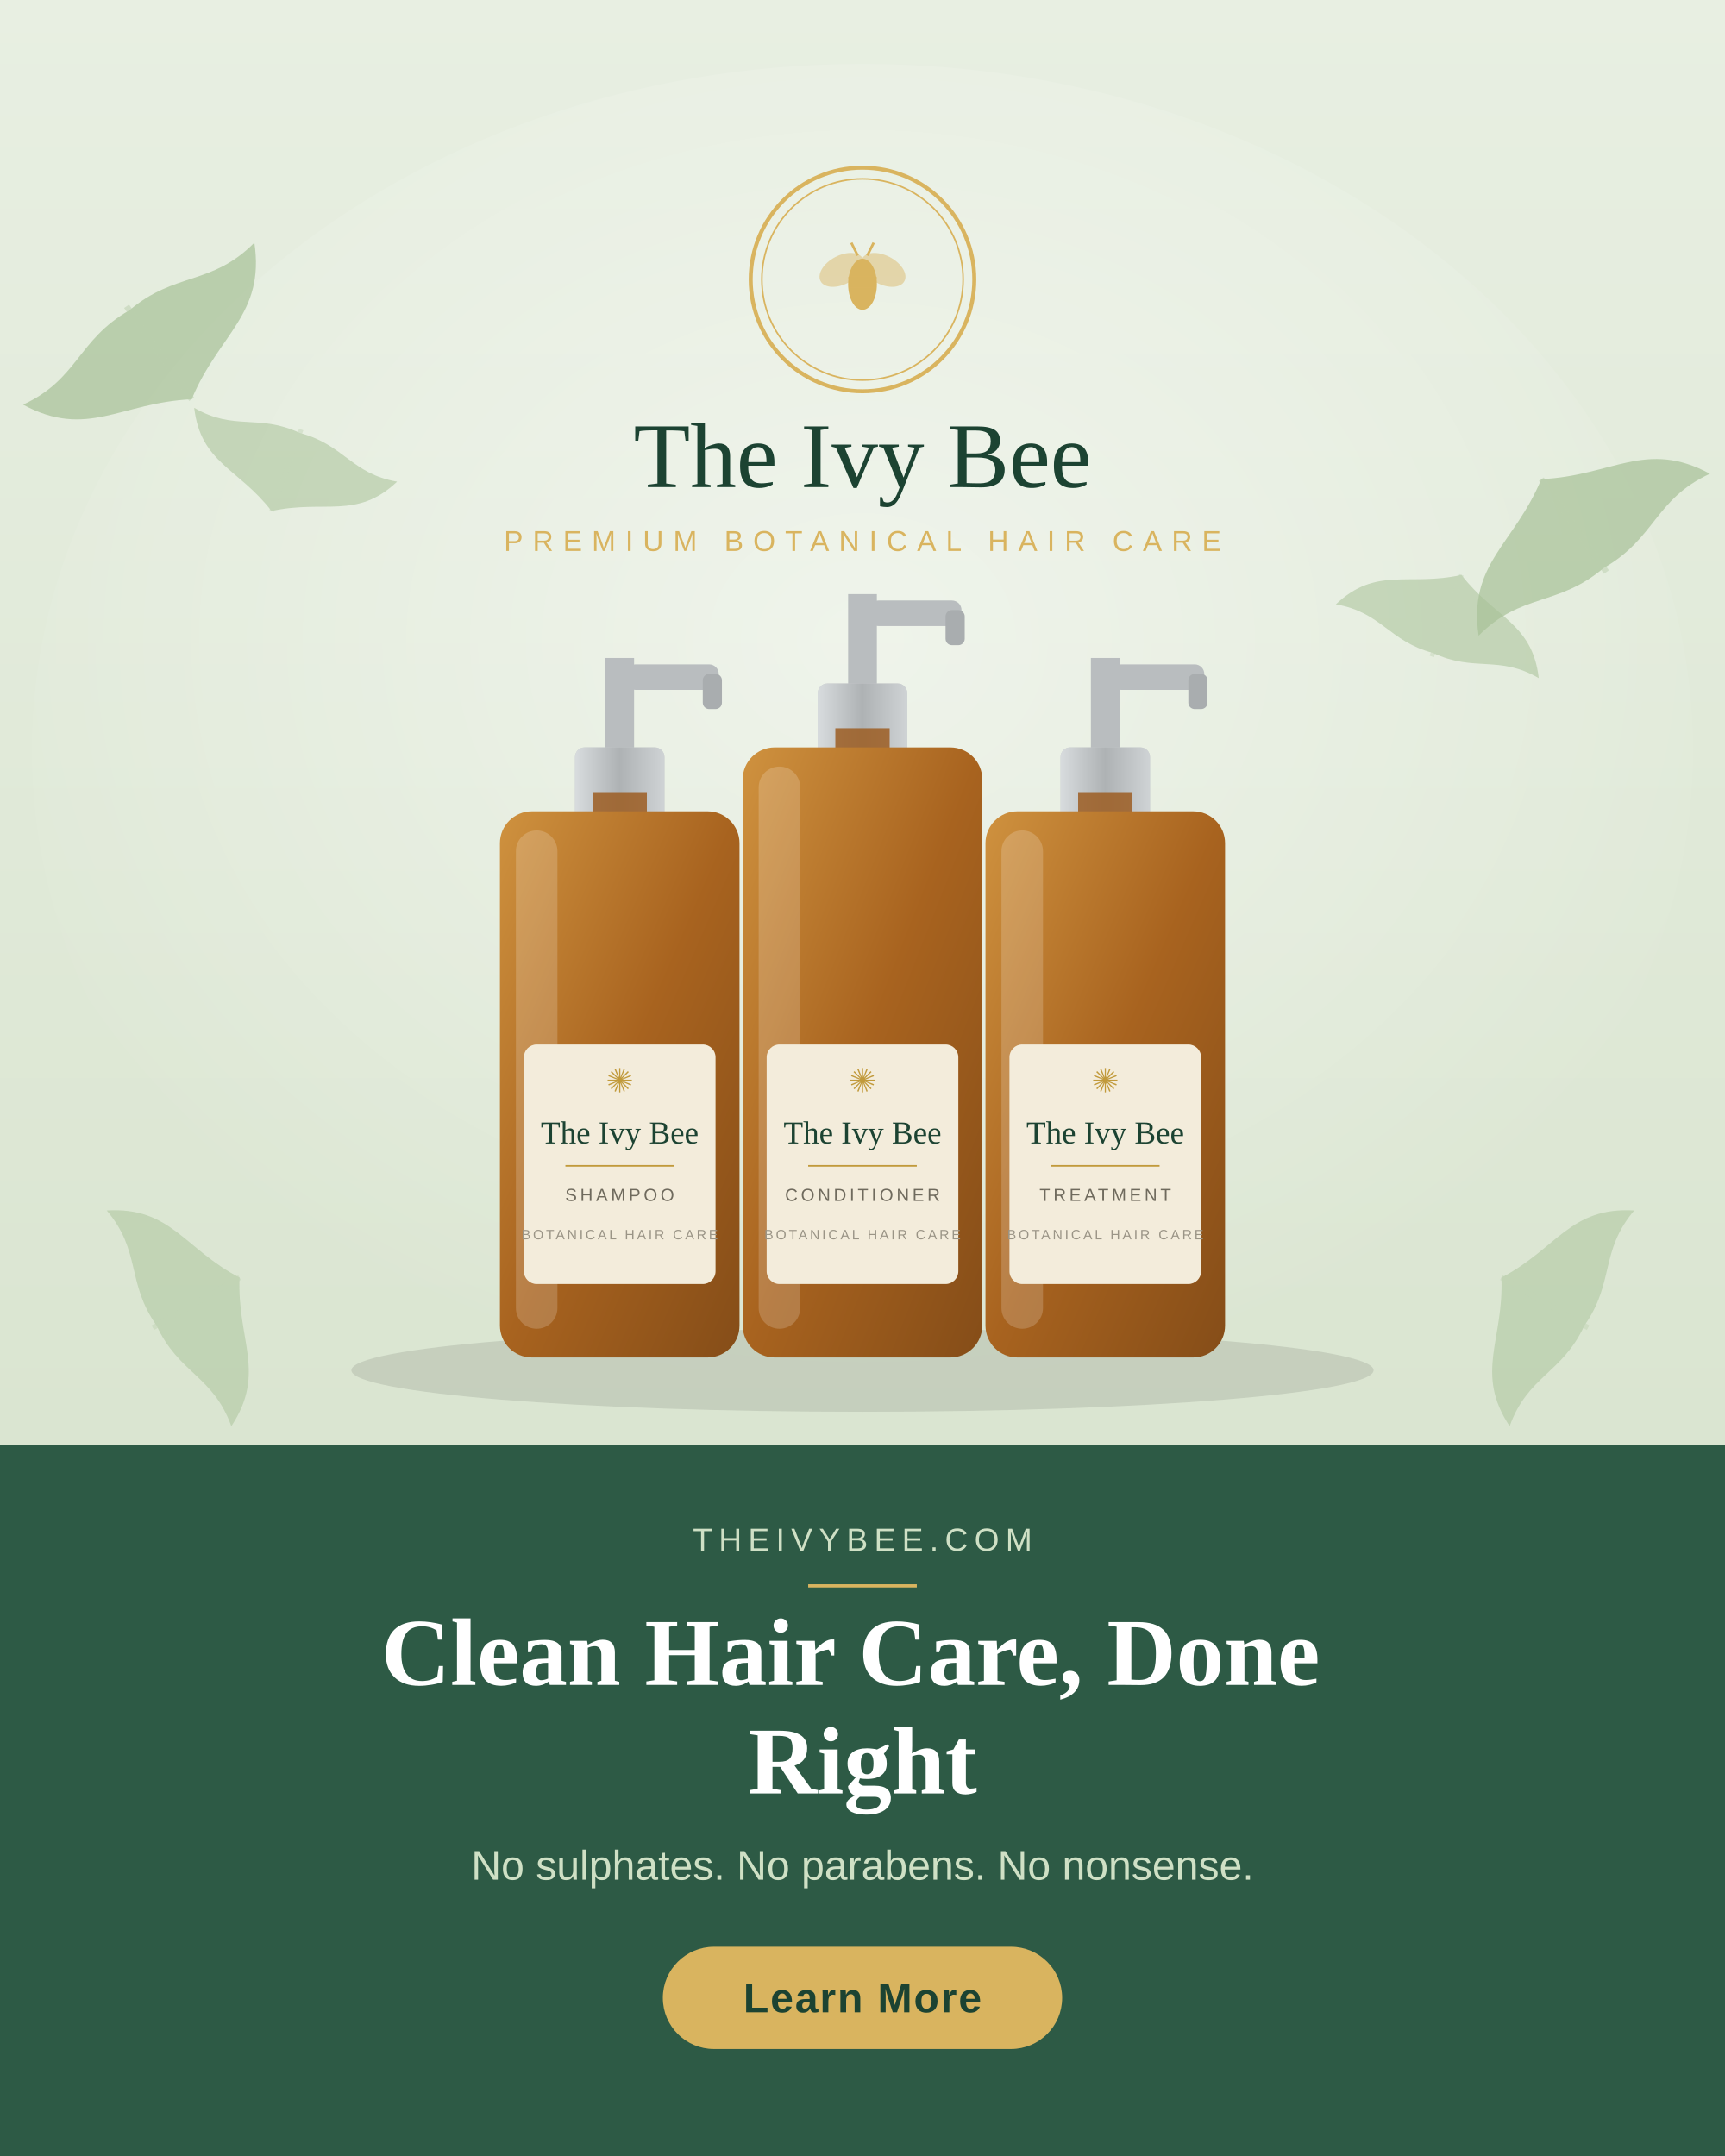
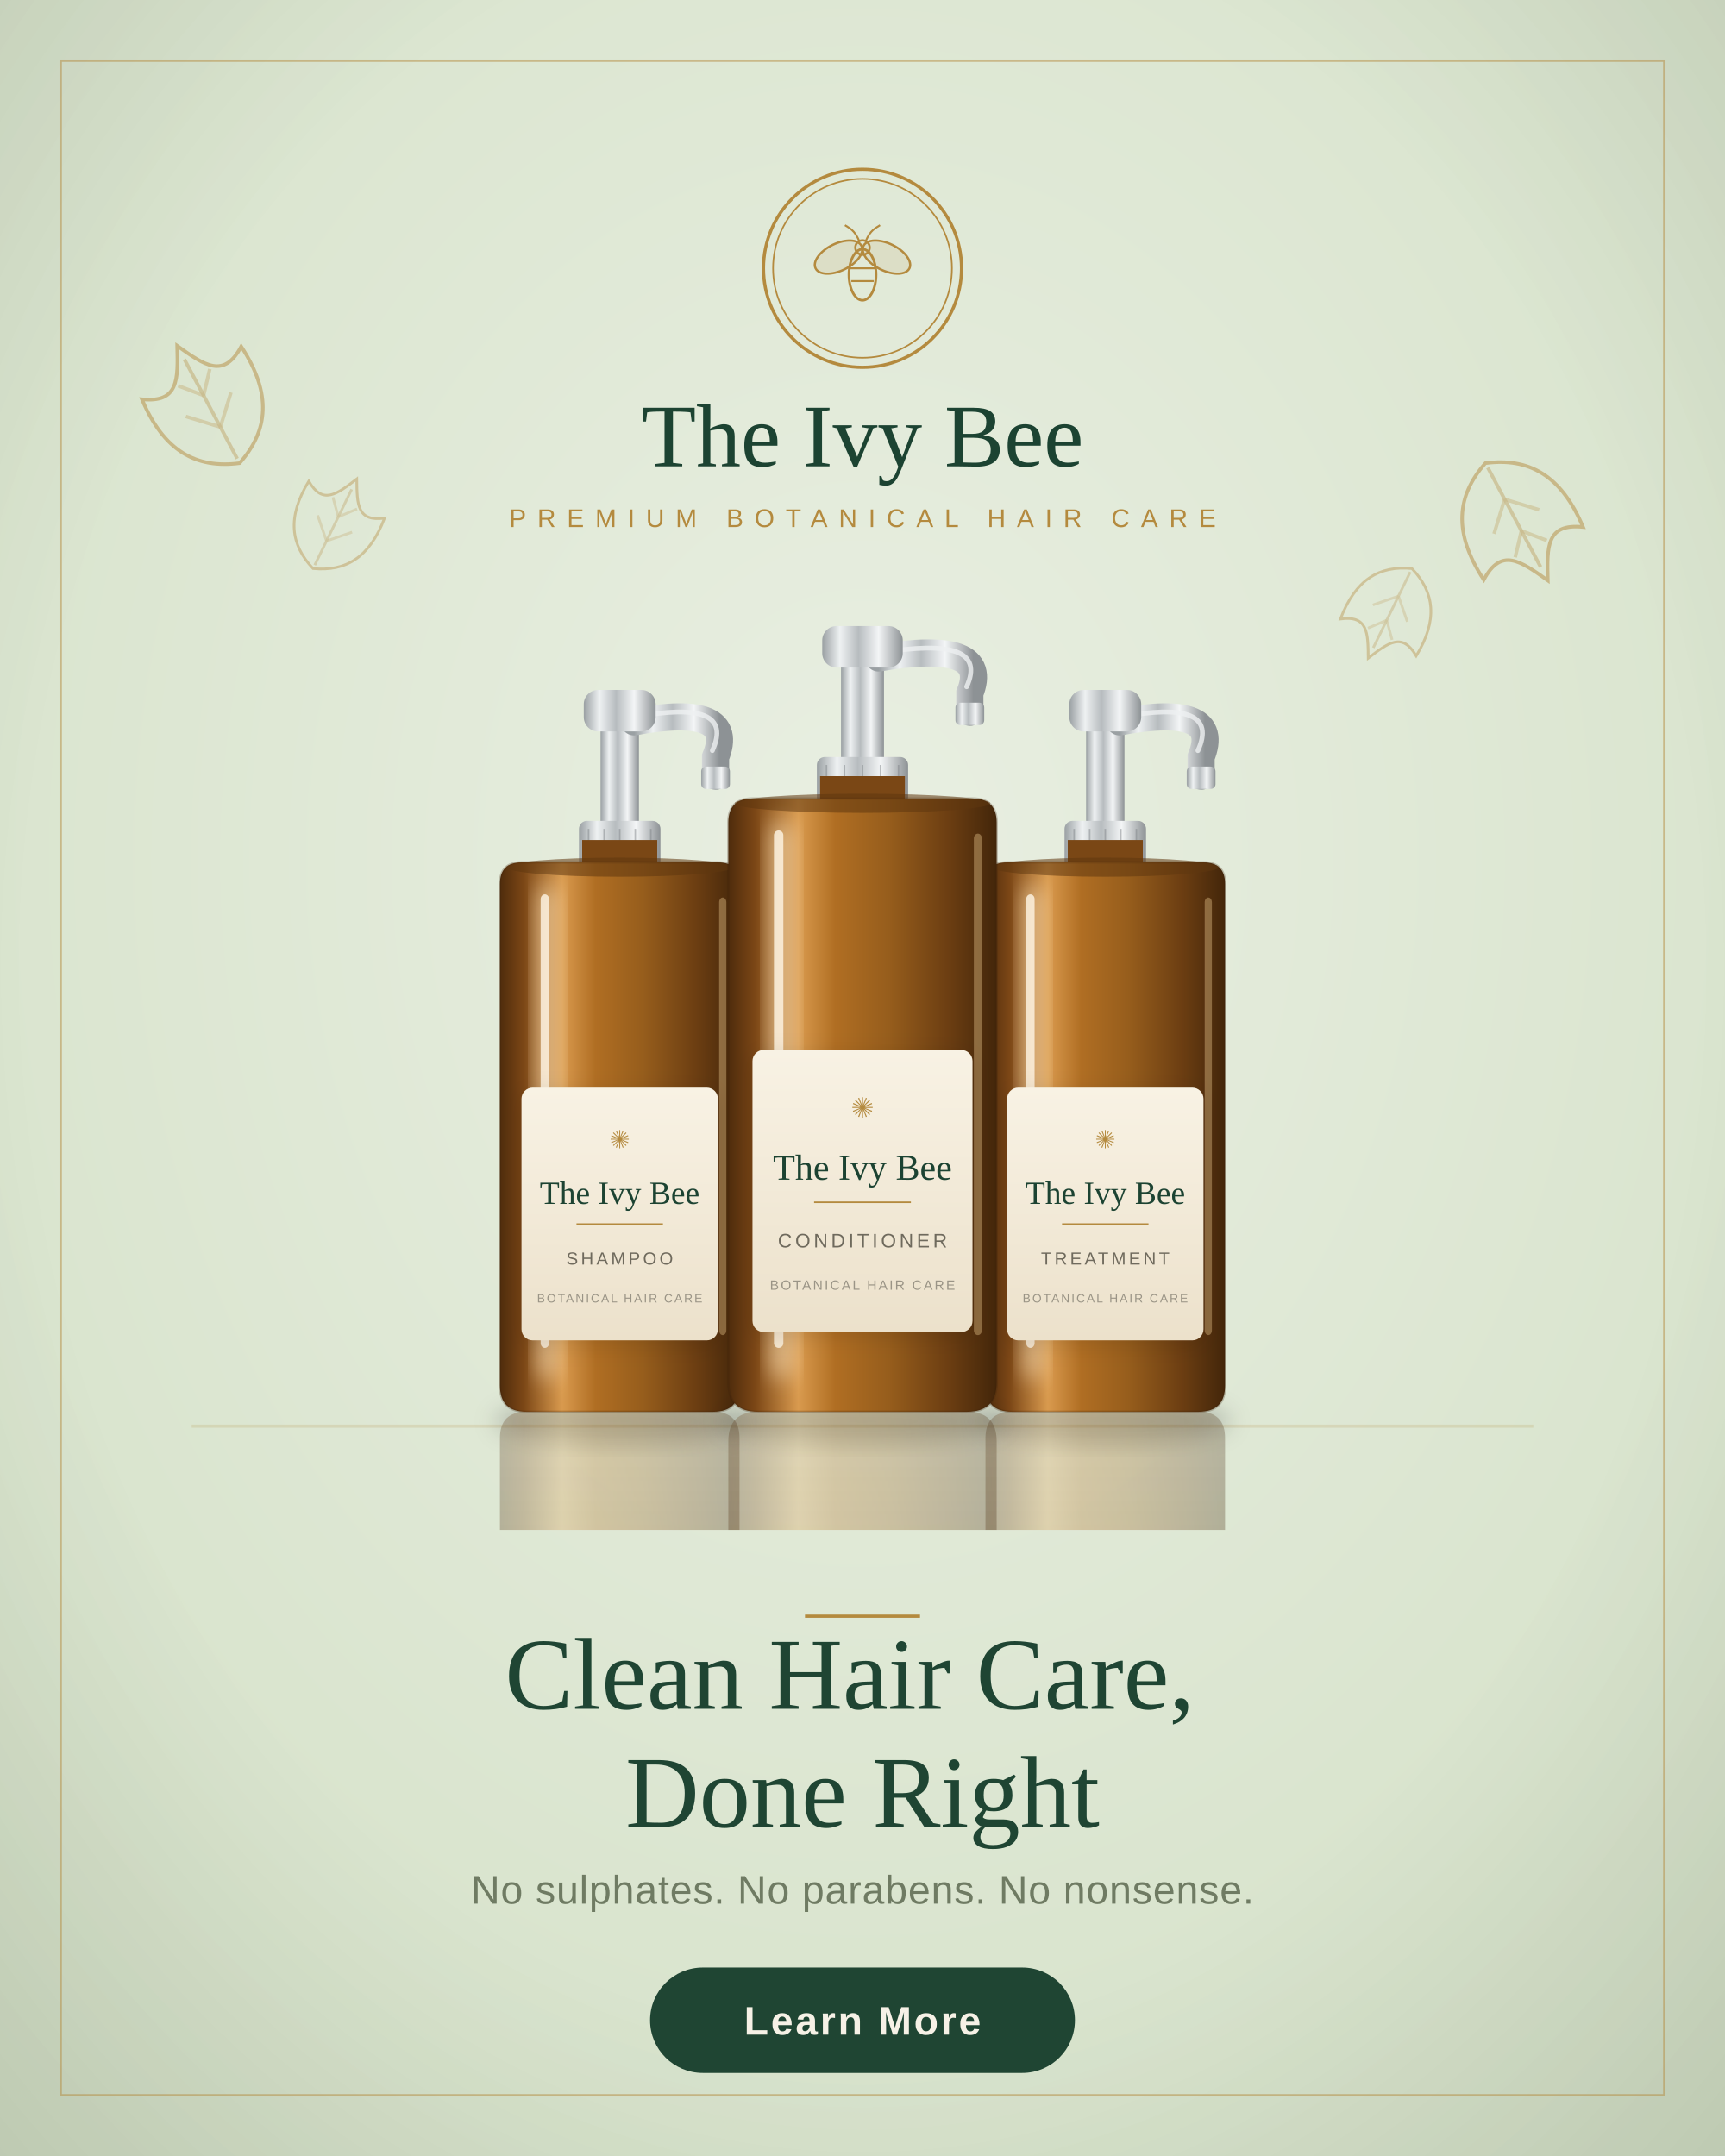
<svg xmlns="http://www.w3.org/2000/svg" viewBox="0 0 1080 1350" width="1080" height="1350" role="img" aria-label="Clean Hair Care, Done Right">
  <defs>
-     <linearGradient id="bgGrad" x1="0" y1="0" x2="0" y2="1">
-       <stop offset="0" stop-color="#e8efe2" />
-       <stop offset="1" stop-color="#d3e0c8" />
+     <radialGradient id="bgGrad" cx="0.5" cy="0.40" r="0.75">
+       <stop offset="0" stop-color="#e9efe2" />
+       <stop offset="1" stop-color="#d3e0c6" />
+     </radialGradient>
+     <linearGradient id="amber" x1="0" y1="0" x2="1" y2="0">
+       <stop offset="0" stop-color="#4f2c0c" />
+       <stop offset="0.10" stop-color="#7c4716" />
+       <stop offset="0.26" stop-color="#d99a4e" />
+       <stop offset="0.40" stop-color="#b06e23" />
+       <stop offset="0.60" stop-color="#965d1c" />
+       <stop offset="0.82" stop-color="#6c3e12" />
+       <stop offset="1" stop-color="#43260a" />
    </linearGradient>
-     <linearGradient id="amber" x1="0" y1="0" x2="1" y2="1">
-       <stop offset="0" stop-color="#cf923f" />
-       <stop offset="0.5" stop-color="#a8631f" />
-       <stop offset="1" stop-color="#854d18" />
+     <linearGradient id="chrome" x1="0" y1="0" x2="1" y2="0">
+       <stop offset="0" stop-color="#9aa0a3" />
+       <stop offset="0.22" stop-color="#eef1f2" />
+       <stop offset="0.45" stop-color="#b7bcbf" />
+       <stop offset="0.70" stop-color="#f3f5f6" />
+       <stop offset="1" stop-color="#8d9295" />
    </linearGradient>
-     <linearGradient id="metal" x1="0" y1="0" x2="1" y2="0">
-       <stop offset="0" stop-color="#d8dcde" />
-       <stop offset="0.5" stop-color="#aeb2b4" />
-       <stop offset="1" stop-color="#cfd3d5" />
+     <linearGradient id="label" x1="0" y1="0" x2="0" y2="1">
+       <stop offset="0" stop-color="#f8f2e4" />
+       <stop offset="1" stop-color="#ece1cb" />
    </linearGradient>
-     <radialGradient id="glow" cx="0.5" cy="0.42" r="0.55">
-       <stop offset="0" stop-color="#ffffff" stop-opacity="0.45" />
-       <stop offset="1" stop-color="#ffffff" stop-opacity="0" />
+     <linearGradient id="reflFade" x1="0" y1="0" x2="0" y2="1">
+       <stop offset="0" stop-color="#ffffff" />
+       <stop offset="1" stop-color="#000000" />
+     </linearGradient>
+     <mask id="reflMask">
+       <rect x="0" y="810" width="1080" height="540" fill="url(#reflFade)" />
+     </mask>
+     <filter id="soft" x="-30%" y="-30%" width="160%" height="160%">
+       <feGaussianBlur stdDeviation="7" />
+     </filter>
+     <radialGradient id="vign" cx="0.5" cy="0.45" r="0.75">
+       <stop offset="0.65" stop-color="#000000" stop-opacity="0" />
+       <stop offset="1" stop-color="#000000" stop-opacity="0.1" />
    </radialGradient>
  </defs>
  <rect width="1080" height="1350" fill="url(#bgGrad)" />
-   <ellipse cx="540" cy="470" rx="520" ry="430" fill="url(#glow)" />
-   <g transform="translate(120 250) rotate(-35) scale(1.7)" opacity="0.7">
-     <path d="M0 0 C 22 -14 40 -10 52 -34 C 30 -30 22 -42 0 -40 C -22 -42 -30 -30 -52 -34 C -40 -10 -22 -14 0 0 Z" fill="#a7c197" />
-     <path d="M0 0 L0 -38" stroke="#a7c197" stroke-width="2" opacity="0.5" transform="scale(1.1)" />
+   <rect width="1080" height="1350" fill="url(#vign)" />
+   <rect x="38" y="38" width="1004" height="1274" fill="none" stroke="#b48a3e" stroke-width="1.5" opacity="0.5" />
+   <g transform="translate(150 290) rotate(-28) scale(1.6)" opacity="0.5" fill="none" stroke="#b48a3e" stroke-width="1.4">
+     <path d="M0 0 C 16 -6 24 -18 22 -40 C 10 -32 6 -40 0 -52 C -6 -40 -10 -32 -22 -40 C -24 -18 -16 -6 0 0 Z" />
+     <path d="M0 -2 L0 -46" opacity="0.7" />
+     <path d="M0 -16 L10 -26 M0 -16 L-10 -26 M0 -30 L7 -38 M0 -30 L-7 -38" opacity="0.55" />
  </g>
-   <g transform="translate(170 320) rotate(20) scale(1.3)" opacity="0.55">
-     <path d="M0 0 C 22 -14 40 -10 52 -34 C 30 -30 22 -42 0 -40 C -22 -42 -30 -30 -52 -34 C -40 -10 -22 -14 0 0 Z" fill="#a7c197" />
-     <path d="M0 0 L0 -38" stroke="#a7c197" stroke-width="2" opacity="0.5" transform="scale(1.1)" />
+   <g transform="translate(196 356) rotate(26) scale(1.2)" opacity="0.4" fill="none" stroke="#b48a3e" stroke-width="1.4">
+     <path d="M0 0 C 16 -6 24 -18 22 -40 C 10 -32 6 -40 0 -52 C -6 -40 -10 -32 -22 -40 C -24 -18 -16 -6 0 0 Z" />
+     <path d="M0 -2 L0 -46" opacity="0.7" />
+     <path d="M0 -16 L10 -26 M0 -16 L-10 -26 M0 -30 L7 -38 M0 -30 L-7 -38" opacity="0.55" />
  </g>
-   <g transform="translate(965 300) rotate(145) scale(1.7)" opacity="0.7">
-     <path d="M0 0 C 22 -14 40 -10 52 -34 C 30 -30 22 -42 0 -40 C -22 -42 -30 -30 -52 -34 C -40 -10 -22 -14 0 0 Z" fill="#a7c197" />
-     <path d="M0 0 L0 -38" stroke="#a7c197" stroke-width="2" opacity="0.5" transform="scale(1.1)" />
+   <g transform="translate(930 290) rotate(152) scale(1.6)" opacity="0.5" fill="none" stroke="#b48a3e" stroke-width="1.4">
+     <path d="M0 0 C 16 -6 24 -18 22 -40 C 10 -32 6 -40 0 -52 C -6 -40 -10 -32 -22 -40 C -24 -18 -16 -6 0 0 Z" />
+     <path d="M0 -2 L0 -46" opacity="0.7" />
+     <path d="M0 -16 L10 -26 M0 -16 L-10 -26 M0 -30 L7 -38 M0 -30 L-7 -38" opacity="0.55" />
  </g>
-   <g transform="translate(915 360) rotate(200) scale(1.3)" opacity="0.55">
-     <path d="M0 0 C 22 -14 40 -10 52 -34 C 30 -30 22 -42 0 -40 C -22 -42 -30 -30 -52 -34 C -40 -10 -22 -14 0 0 Z" fill="#a7c197" />
-     <path d="M0 0 L0 -38" stroke="#a7c197" stroke-width="2" opacity="0.5" transform="scale(1.1)" />
+   <g transform="translate(884 356) rotate(206) scale(1.2)" opacity="0.4" fill="none" stroke="#b48a3e" stroke-width="1.4">
+     <path d="M0 0 C 16 -6 24 -18 22 -40 C 10 -32 6 -40 0 -52 C -6 -40 -10 -32 -22 -40 C -24 -18 -16 -6 0 0 Z" />
+     <path d="M0 -2 L0 -46" opacity="0.7" />
+     <path d="M0 -16 L10 -26 M0 -16 L-10 -26 M0 -30 L7 -38 M0 -30 L-7 -38" opacity="0.55" />
  </g>
-   <g transform="translate(150 800) rotate(-120) scale(1.5)" opacity="0.5">
-     <path d="M0 0 C 22 -14 40 -10 52 -34 C 30 -30 22 -42 0 -40 C -22 -42 -30 -30 -52 -34 C -40 -10 -22 -14 0 0 Z" fill="#a7c197" />
-     <path d="M0 0 L0 -38" stroke="#a7c197" stroke-width="2" opacity="0.5" transform="scale(1.1)" />
+   <g fill="none" stroke="#b48a3e">
+     <circle cx="540" cy="168" r="62" stroke-width="2" />
+     <circle cx="540" cy="168" r="56" stroke-width="1" />
+     <g transform="translate(540 168)">
+       <ellipse cx="-15" cy="-7" rx="16" ry="8.5" stroke-width="1.4" fill="#b48a3e" fill-opacity="0.12" transform="rotate(-26 -15 -7)" />
+       <ellipse cx="15" cy="-7" rx="16" ry="8.5" stroke-width="1.4" fill="#b48a3e" fill-opacity="0.12" transform="rotate(26 15 -7)" />
+       <ellipse cx="0" cy="4" rx="8.5" ry="16" stroke-width="1.6" />
+       <circle cx="0" cy="-13" r="4.5" stroke-width="1.4" />
+       <line x1="-8" y1="0" x2="8" y2="0" stroke-width="1.2" />
+       <line x1="-7" y1="8" x2="7" y2="8" stroke-width="1.2" />
+       <path d="M-2 -17 C -5 -24 -8 -25 -11 -27" stroke-width="1.2" />
+       <path d="M2 -17 C 5 -24 8 -25 11 -27" stroke-width="1.2" />
+     </g>
  </g>
-   <g transform="translate(940 800) rotate(120) scale(1.5)" opacity="0.5">
-     <path d="M0 0 C 22 -14 40 -10 52 -34 C 30 -30 22 -42 0 -40 C -22 -42 -30 -30 -52 -34 C -40 -10 -22 -14 0 0 Z" fill="#a7c197" />
-     <path d="M0 0 L0 -38" stroke="#a7c197" stroke-width="2" opacity="0.5" transform="scale(1.1)" />
+   <text x="540" y="292" text-anchor="middle" font-family="Georgia, 'Times New Roman', serif" font-size="56" fill="#1c4332">The Ivy Bee</text>
+   <text x="540" y="330" text-anchor="middle" font-family="Arial, sans-serif" font-size="16" letter-spacing="7" fill="#b48a3e">PREMIUM BOTANICAL HAIR CARE</text>
+   <rect x="120" y="892" width="840" height="2" fill="#b48a3e" opacity="0.18" />
+   <g>
+     <ellipse cx="388" cy="890" rx="78.75" ry="14" fill="#000000" opacity="0.20" filter="url(#soft)" />
+     <g transform="translate(0 1768) scale(1 -1)" opacity="0.30" mask="url(#reflMask)">
+       <path d="M 313 553.5     Q 313 540 326.5 540     L 449.5 540     Q 463 540 463 553.5     L 463 867.5     Q 463 884 446.5 884     L 329.5 884     Q 313 884 313 867.5 Z" fill="url(#amber)" />
+     </g>
+     <g>
+       <rect x="376" y="444" width="24" height="74" fill="url(#chrome)" />
+       <path d="M 397 452 Q 462 440 448 474 L 448 486" fill="none" stroke="url(#chrome)" stroke-width="17" stroke-linecap="round" />
+       <path d="M 397 449 Q 461 437 446 470" fill="none" stroke="#eef0f1" stroke-width="3" stroke-linecap="round" opacity="0.8" />
+       <rect x="439" y="480" width="18" height="14" rx="3" fill="url(#chrome)" />
+       <rect x="365.5" y="432" width="45" height="26" rx="9" fill="url(#chrome)" />
+       <rect x="362.5" y="514" width="51" height="30" rx="5" fill="url(#chrome)" />
+       <line x1="368.5" y1="519" x2="368.5" y2="539" stroke="#7f8487" stroke-width="1" opacity="0.5" />
+       <line x1="378.25" y1="519" x2="378.25" y2="539" stroke="#7f8487" stroke-width="1" opacity="0.5" />
+       <line x1="388" y1="519" x2="388" y2="539" stroke="#7f8487" stroke-width="1" opacity="0.5" />
+       <line x1="397.75" y1="519" x2="397.75" y2="539" stroke="#7f8487" stroke-width="1" opacity="0.5" />
+       <line x1="407.5" y1="519" x2="407.5" y2="539" stroke="#7f8487" stroke-width="1" opacity="0.5" />
+     </g>
+     <rect x="364.5" y="526" width="47" height="20" fill="#7a4715" />
+     <path d="M 313 553.5     Q 313 540 326.5 540     L 449.5 540     Q 463 540 463 553.5     L 463 867.5     Q 463 884 446.5 884     L 329.5 884     Q 313 884 313 867.5 Z" fill="url(#amber)" />
+     <path d="M 313 553.5     Q 313 540 326.5 540     L 449.5 540     Q 463 540 463 553.5     L 463 867.5     Q 463 884 446.5 884     L 329.5 884     Q 313 884 313 867.5 Z" fill="none" stroke="#3f2208" stroke-opacity="0.25" stroke-width="1.5" />
+     <ellipse cx="388" cy="543" rx="71" ry="6" fill="#5e360f" opacity="0.55" />
+     <rect x="335.5" y="554" width="15" height="310" rx="7.5" fill="#ffe9c4" opacity="0.55" filter="url(#soft)" />
+     <rect x="338.5" y="560" width="5.25" height="284" rx="3" fill="#fff6e6" opacity="0.8" />
+     <rect x="450.25" y="562" width="4.5" height="274" rx="3" fill="#ffdca0" opacity="0.35" />
+     <rect x="326.5" y="684.04" width="123" height="158.24" rx="7" fill="#000000" opacity="0.12" filter="url(#soft)" />
+     <rect x="326.5" y="681.04" width="123" height="158.24" rx="7" fill="url(#label)" />
+     <text x="388" y="719.018" text-anchor="middle" font-family="Georgia, 'Times New Roman', serif" font-size="16.5" fill="#b48a3e">✺</text>
+     <text x="388" y="753.83" text-anchor="middle" font-family="Georgia, 'Times New Roman', serif" font-size="20.25" fill="#1c4332">The Ivy Bee</text>
+     <line x1="360.94" y1="766.49" x2="415.06" y2="766.49" stroke="#b48a3e" stroke-width="1" />
+     <text x="388" y="791.808" text-anchor="middle" font-family="Arial, sans-serif" font-size="10.95" letter-spacing="1.8" fill="#6f6a5d">SHAMPOO</text>
+     <text x="388" y="815.544" text-anchor="middle" font-family="Arial, sans-serif" font-size="7.5" letter-spacing="1.05" fill="#9a9486">BOTANICAL HAIR CARE</text>
  </g>
  <g>
-     <circle cx="540" cy="175" r="70" fill="none" stroke="#d9b45f" stroke-width="2.5" />
-     <circle cx="540" cy="175" r="63" fill="none" stroke="#d9b45f" stroke-width="1" />
-     <g transform="translate(540 175)">
-       <ellipse cx="-13" cy="-6" rx="15" ry="9" fill="#d9b45f" opacity="0.45" transform="rotate(-28 -13 -6)" />
-       <ellipse cx="13" cy="-6" rx="15" ry="9" fill="#d9b45f" opacity="0.45" transform="rotate(28 13 -6)" />
-       <ellipse cx="0" cy="3" rx="9" ry="16" fill="#d9b45f" />
-       <line x1="-9" y1="-1" x2="9" y2="-1" stroke="#d9b45f" stroke-width="1.4" opacity="0.6" />
-       <line x1="-8" y1="6" x2="8" y2="6" stroke="#d9b45f" stroke-width="1.4" opacity="0.6" />
-       <line x1="-3" y1="-15" x2="-7" y2="-23" stroke="#d9b45f" stroke-width="1.6" />
-       <line x1="3" y1="-15" x2="7" y2="-23" stroke="#d9b45f" stroke-width="1.6" />
+     <ellipse cx="692" cy="890" rx="78.75" ry="14" fill="#000000" opacity="0.20" filter="url(#soft)" />
+     <g transform="translate(0 1768) scale(1 -1)" opacity="0.30" mask="url(#reflMask)">
+       <path d="M 617 553.5     Q 617 540 630.5 540     L 753.5 540     Q 767 540 767 553.5     L 767 867.5     Q 767 884 750.5 884     L 633.5 884     Q 617 884 617 867.5 Z" fill="url(#amber)" />
    </g>
-   </g>
-   <text x="540" y="305" text-anchor="middle" font-family="Georgia, 'Times New Roman', serif" font-size="58" fill="#1c4332">The Ivy Bee</text>
-   <text x="540" y="345" text-anchor="middle" font-family="Arial, sans-serif" font-size="18" letter-spacing="6" fill="#d9b45f">PREMIUM BOTANICAL HAIR CARE</text>
-   <ellipse cx="540" cy="858" rx="320" ry="26" fill="#000000" opacity="0.10" />
-   <g>
-     <rect x="379" y="412" width="18" height="60" fill="#b9bdbf" />
-     <rect x="360" y="468" width="56" height="46" rx="6" fill="#c7cbcd" />
-     <rect x="360" y="468" width="56" height="46" rx="6" fill="url(#metal)" />
-     <rect x="392" y="416" width="58" height="16" rx="6" fill="#b9bdbf" />
-     <rect x="440" y="422" width="12" height="22" rx="4" fill="#a9adaf" />
-     <rect x="371" y="496" width="34" height="22" fill="#9c5d22" opacity="0.85" />
-     <rect x="313" y="508" width="150" height="342" rx="20" fill="url(#amber)" />
-     <rect x="323" y="520" width="26" height="312" rx="13" fill="#ffffff" opacity="0.18" />
-     <rect x="328" y="654" width="120" height="150" rx="8" fill="#f3ecdb" />
-     <text x="388" y="684" text-anchor="middle" font-family="Georgia, 'Times New Roman', serif" font-size="22" fill="#c19a3b">✺</text>
-     <text x="388" y="716" text-anchor="middle" font-family="Georgia, 'Times New Roman', serif" font-size="20" fill="#1c4332">The Ivy Bee</text>
-     <line x1="354" y1="730" x2="422" y2="730" stroke="#c19a3b" stroke-width="1" />
-     <text x="388" y="752" text-anchor="middle" font-family="Arial, sans-serif" font-size="11" letter-spacing="2" fill="#6f6a5d">SHAMPOO</text>
-     <text x="388" y="776" text-anchor="middle" font-family="Arial, sans-serif" font-size="8.5" letter-spacing="1.5" fill="#9a9486">BOTANICAL HAIR CARE</text>
+     <g>
+       <rect x="680" y="444" width="24" height="74" fill="url(#chrome)" />
+       <path d="M 701 452 Q 766 440 752 474 L 752 486" fill="none" stroke="url(#chrome)" stroke-width="17" stroke-linecap="round" />
+       <path d="M 701 449 Q 765 437 750 470" fill="none" stroke="#eef0f1" stroke-width="3" stroke-linecap="round" opacity="0.8" />
+       <rect x="743" y="480" width="18" height="14" rx="3" fill="url(#chrome)" />
+       <rect x="669.5" y="432" width="45" height="26" rx="9" fill="url(#chrome)" />
+       <rect x="666.5" y="514" width="51" height="30" rx="5" fill="url(#chrome)" />
+       <line x1="672.5" y1="519" x2="672.5" y2="539" stroke="#7f8487" stroke-width="1" opacity="0.5" />
+       <line x1="682.25" y1="519" x2="682.25" y2="539" stroke="#7f8487" stroke-width="1" opacity="0.5" />
+       <line x1="692" y1="519" x2="692" y2="539" stroke="#7f8487" stroke-width="1" opacity="0.5" />
+       <line x1="701.75" y1="519" x2="701.75" y2="539" stroke="#7f8487" stroke-width="1" opacity="0.5" />
+       <line x1="711.5" y1="519" x2="711.5" y2="539" stroke="#7f8487" stroke-width="1" opacity="0.5" />
+     </g>
+     <rect x="668.5" y="526" width="47" height="20" fill="#7a4715" />
+     <path d="M 617 553.5     Q 617 540 630.5 540     L 753.5 540     Q 767 540 767 553.5     L 767 867.5     Q 767 884 750.5 884     L 633.5 884     Q 617 884 617 867.5 Z" fill="url(#amber)" />
+     <path d="M 617 553.5     Q 617 540 630.5 540     L 753.5 540     Q 767 540 767 553.5     L 767 867.5     Q 767 884 750.5 884     L 633.5 884     Q 617 884 617 867.5 Z" fill="none" stroke="#3f2208" stroke-opacity="0.25" stroke-width="1.5" />
+     <ellipse cx="692" cy="543" rx="71" ry="6" fill="#5e360f" opacity="0.55" />
+     <rect x="639.5" y="554" width="15" height="310" rx="7.5" fill="#ffe9c4" opacity="0.55" filter="url(#soft)" />
+     <rect x="642.5" y="560" width="5.25" height="284" rx="3" fill="#fff6e6" opacity="0.8" />
+     <rect x="754.25" y="562" width="4.5" height="274" rx="3" fill="#ffdca0" opacity="0.35" />
+     <rect x="630.5" y="684.04" width="123" height="158.24" rx="7" fill="#000000" opacity="0.12" filter="url(#soft)" />
+     <rect x="630.5" y="681.04" width="123" height="158.24" rx="7" fill="url(#label)" />
+     <text x="692" y="719.018" text-anchor="middle" font-family="Georgia, 'Times New Roman', serif" font-size="16.5" fill="#b48a3e">✺</text>
+     <text x="692" y="753.83" text-anchor="middle" font-family="Georgia, 'Times New Roman', serif" font-size="20.25" fill="#1c4332">The Ivy Bee</text>
+     <line x1="664.94" y1="766.49" x2="719.06" y2="766.49" stroke="#b48a3e" stroke-width="1" />
+     <text x="692" y="791.808" text-anchor="middle" font-family="Arial, sans-serif" font-size="10.95" letter-spacing="1.8" fill="#6f6a5d">TREATMENT</text>
+     <text x="692" y="815.544" text-anchor="middle" font-family="Arial, sans-serif" font-size="7.5" letter-spacing="1.05" fill="#9a9486">BOTANICAL HAIR CARE</text>
  </g>
  <g>
-     <rect x="683" y="412" width="18" height="60" fill="#b9bdbf" />
-     <rect x="664" y="468" width="56" height="46" rx="6" fill="#c7cbcd" />
-     <rect x="664" y="468" width="56" height="46" rx="6" fill="url(#metal)" />
-     <rect x="696" y="416" width="58" height="16" rx="6" fill="#b9bdbf" />
-     <rect x="744" y="422" width="12" height="22" rx="4" fill="#a9adaf" />
-     <rect x="675" y="496" width="34" height="22" fill="#9c5d22" opacity="0.85" />
-     <rect x="617" y="508" width="150" height="342" rx="20" fill="url(#amber)" />
-     <rect x="627" y="520" width="26" height="312" rx="13" fill="#ffffff" opacity="0.18" />
-     <rect x="632" y="654" width="120" height="150" rx="8" fill="#f3ecdb" />
-     <text x="692" y="684" text-anchor="middle" font-family="Georgia, 'Times New Roman', serif" font-size="22" fill="#c19a3b">✺</text>
-     <text x="692" y="716" text-anchor="middle" font-family="Georgia, 'Times New Roman', serif" font-size="20" fill="#1c4332">The Ivy Bee</text>
-     <line x1="658" y1="730" x2="726" y2="730" stroke="#c19a3b" stroke-width="1" />
-     <text x="692" y="752" text-anchor="middle" font-family="Arial, sans-serif" font-size="11" letter-spacing="2" fill="#6f6a5d">TREATMENT</text>
-     <text x="692" y="776" text-anchor="middle" font-family="Arial, sans-serif" font-size="8.5" letter-spacing="1.5" fill="#9a9486">BOTANICAL HAIR CARE</text>
+     <ellipse cx="540" cy="890" rx="88.2" ry="14" fill="#000000" opacity="0.20" filter="url(#soft)" />
+     <g transform="translate(0 1768) scale(1 -1)" opacity="0.30" mask="url(#reflMask)">
+       <path d="M 456 515.12     Q 456 500 471.12 500     L 608.88 500     Q 624 500 624 515.12     L 624 865.52     Q 624 884 605.52 884     L 474.48 884     Q 456 884 456 865.52 Z" fill="url(#amber)" />
+     </g>
+     <g>
+       <rect x="526.56" y="404" width="26.88" height="74" fill="url(#chrome)" />
+       <path d="M 550.08 412 Q 621.2 400 607.2 434 L 607.2 446" fill="none" stroke="url(#chrome)" stroke-width="17" stroke-linecap="round" />
+       <path d="M 550.08 409 Q 620.2 397 605.2 430" fill="none" stroke="#eef0f1" stroke-width="3" stroke-linecap="round" opacity="0.8" />
+       <rect x="598.2" y="440" width="18" height="14" rx="3" fill="url(#chrome)" />
+       <rect x="514.8" y="392" width="50.4" height="26" rx="9" fill="url(#chrome)" />
+       <rect x="511.44" y="474" width="57.12" height="30" rx="5" fill="url(#chrome)" />
+       <line x1="517.44" y1="479" x2="517.44" y2="499" stroke="#7f8487" stroke-width="1" opacity="0.5" />
+       <line x1="528.72" y1="479" x2="528.72" y2="499" stroke="#7f8487" stroke-width="1" opacity="0.5" />
+       <line x1="540" y1="479" x2="540" y2="499" stroke="#7f8487" stroke-width="1" opacity="0.5" />
+       <line x1="551.28" y1="479" x2="551.28" y2="499" stroke="#7f8487" stroke-width="1" opacity="0.5" />
+       <line x1="562.56" y1="479" x2="562.56" y2="499" stroke="#7f8487" stroke-width="1" opacity="0.5" />
+     </g>
+     <rect x="513.44" y="486" width="53.12" height="20" fill="#7a4715" />
+     <path d="M 456 515.12     Q 456 500 471.12 500     L 608.88 500     Q 624 500 624 515.12     L 624 865.52     Q 624 884 605.52 884     L 474.48 884     Q 456 884 456 865.52 Z" fill="url(#amber)" />
+     <path d="M 456 515.12     Q 456 500 471.12 500     L 608.88 500     Q 624 500 624 515.12     L 624 865.52     Q 624 884 605.52 884     L 474.48 884     Q 456 884 456 865.52 Z" fill="none" stroke="#3f2208" stroke-opacity="0.25" stroke-width="1.5" />
+     <ellipse cx="540" cy="503" rx="80" ry="6" fill="#5e360f" opacity="0.55" />
+     <rect x="481.2" y="514" width="16.8" height="350" rx="8.4" fill="#ffe9c4" opacity="0.55" filter="url(#soft)" />
+     <rect x="484.56" y="520" width="5.88" height="324" rx="3" fill="#fff6e6" opacity="0.8" />
+     <rect x="609.72" y="522" width="5.04" height="314" rx="3" fill="#ffdca0" opacity="0.35" />
+     <rect x="471.12" y="660.44" width="137.76" height="176.64" rx="7" fill="#000000" opacity="0.12" filter="url(#soft)" />
+     <rect x="471.12" y="657.44" width="137.76" height="176.64" rx="7" fill="url(#label)" />
+     <text x="540" y="699.834" text-anchor="middle" font-family="Georgia, 'Times New Roman', serif" font-size="18.48" fill="#b48a3e">✺</text>
+     <text x="540" y="738.694" text-anchor="middle" font-family="Georgia, 'Times New Roman', serif" font-size="22.68" fill="#1c4332">The Ivy Bee</text>
+     <line x1="509.693" y1="752.826" x2="570.307" y2="752.826" stroke="#b48a3e" stroke-width="1" />
+     <text x="540" y="781.088" text-anchor="middle" font-family="Arial, sans-serif" font-size="12.264" letter-spacing="2.016" fill="#6f6a5d">CONDITIONER</text>
+     <text x="540" y="807.584" text-anchor="middle" font-family="Arial, sans-serif" font-size="8.4" letter-spacing="1.176" fill="#9a9486">BOTANICAL HAIR CARE</text>
  </g>
-   <g>
-     <rect x="531" y="372" width="18" height="60" fill="#b9bdbf" />
-     <rect x="512" y="428" width="56" height="46" rx="6" fill="#c7cbcd" />
-     <rect x="512" y="428" width="56" height="46" rx="6" fill="url(#metal)" />
-     <rect x="544" y="376" width="58" height="16" rx="6" fill="#b9bdbf" />
-     <rect x="592" y="382" width="12" height="22" rx="4" fill="#a9adaf" />
-     <rect x="523" y="456" width="34" height="22" fill="#9c5d22" opacity="0.85" />
-     <rect x="465" y="468" width="150" height="382" rx="20" fill="url(#amber)" />
-     <rect x="475" y="480" width="26" height="352" rx="13" fill="#ffffff" opacity="0.18" />
-     <rect x="480" y="654" width="120" height="150" rx="8" fill="#f3ecdb" />
-     <text x="540" y="684" text-anchor="middle" font-family="Georgia, 'Times New Roman', serif" font-size="22" fill="#c19a3b">✺</text>
-     <text x="540" y="716" text-anchor="middle" font-family="Georgia, 'Times New Roman', serif" font-size="20" fill="#1c4332">The Ivy Bee</text>
-     <line x1="506" y1="730" x2="574" y2="730" stroke="#c19a3b" stroke-width="1" />
-     <text x="540" y="752" text-anchor="middle" font-family="Arial, sans-serif" font-size="11" letter-spacing="2" fill="#6f6a5d">CONDITIONER</text>
-     <text x="540" y="776" text-anchor="middle" font-family="Arial, sans-serif" font-size="8.5" letter-spacing="1.5" fill="#9a9486">BOTANICAL HAIR CARE</text>
-   </g>
-   <rect x="0" y="905" width="1080" height="445" fill="#2d5a45" />
-   <text x="540" y="971" text-anchor="middle" font-family="Arial, sans-serif" font-size="20" letter-spacing="4" fill="#cfe0c5">THEIVYBEE.COM</text>
-   <line x1="506" y1="993" x2="574" y2="993" stroke="#d9b45f" stroke-width="2" />
-   <text x="540" y="1055" text-anchor="middle" font-family="Georgia, 'Times New Roman', serif" font-size="60" font-weight="bold" fill="#ffffff">
-     <tspan x="540" dy="0">Clean Hair Care, Done</tspan>
-     <tspan x="540" dy="68">Right</tspan>
+   <line x1="504" y1="1012" x2="576" y2="1012" stroke="#b48a3e" stroke-width="2" />
+   <text x="540" y="1070" text-anchor="middle" font-family="Georgia, 'Times New Roman', serif" font-size="64" fill="#1f4533">
+     <tspan x="540" dy="0">Clean Hair Care,</tspan>
+     <tspan x="540" dy="74">Done Right</tspan>
  </text>
-   <text x="540" y="1177" text-anchor="middle" font-family="Arial, sans-serif" font-size="26" fill="#cfe0c5">
+   <text x="540" y="1192" text-anchor="middle" font-family="Arial, sans-serif" font-size="25" letter-spacing="0.5" fill="#6f7b63">
    <tspan x="540" dy="0">No sulphates. No parabens. No nonsense.</tspan>
  </text>
  <g>
-     <rect x="415" y="1219" width="250" height="64" rx="32" fill="#d9b45f" />
-     <text x="540" y="1260" text-anchor="middle" font-family="Arial, sans-serif" font-size="26" font-weight="bold" letter-spacing="1" fill="#1c4332">Learn More</text>
+     <rect x="407" y="1232" width="266" height="66" rx="33" fill="#1f4533" />
+     <text x="540" y="1274" text-anchor="middle" font-family="Arial, sans-serif" font-size="25" font-weight="bold" letter-spacing="1.5" fill="#f6f1e6">Learn More</text>
  </g>
</svg>
